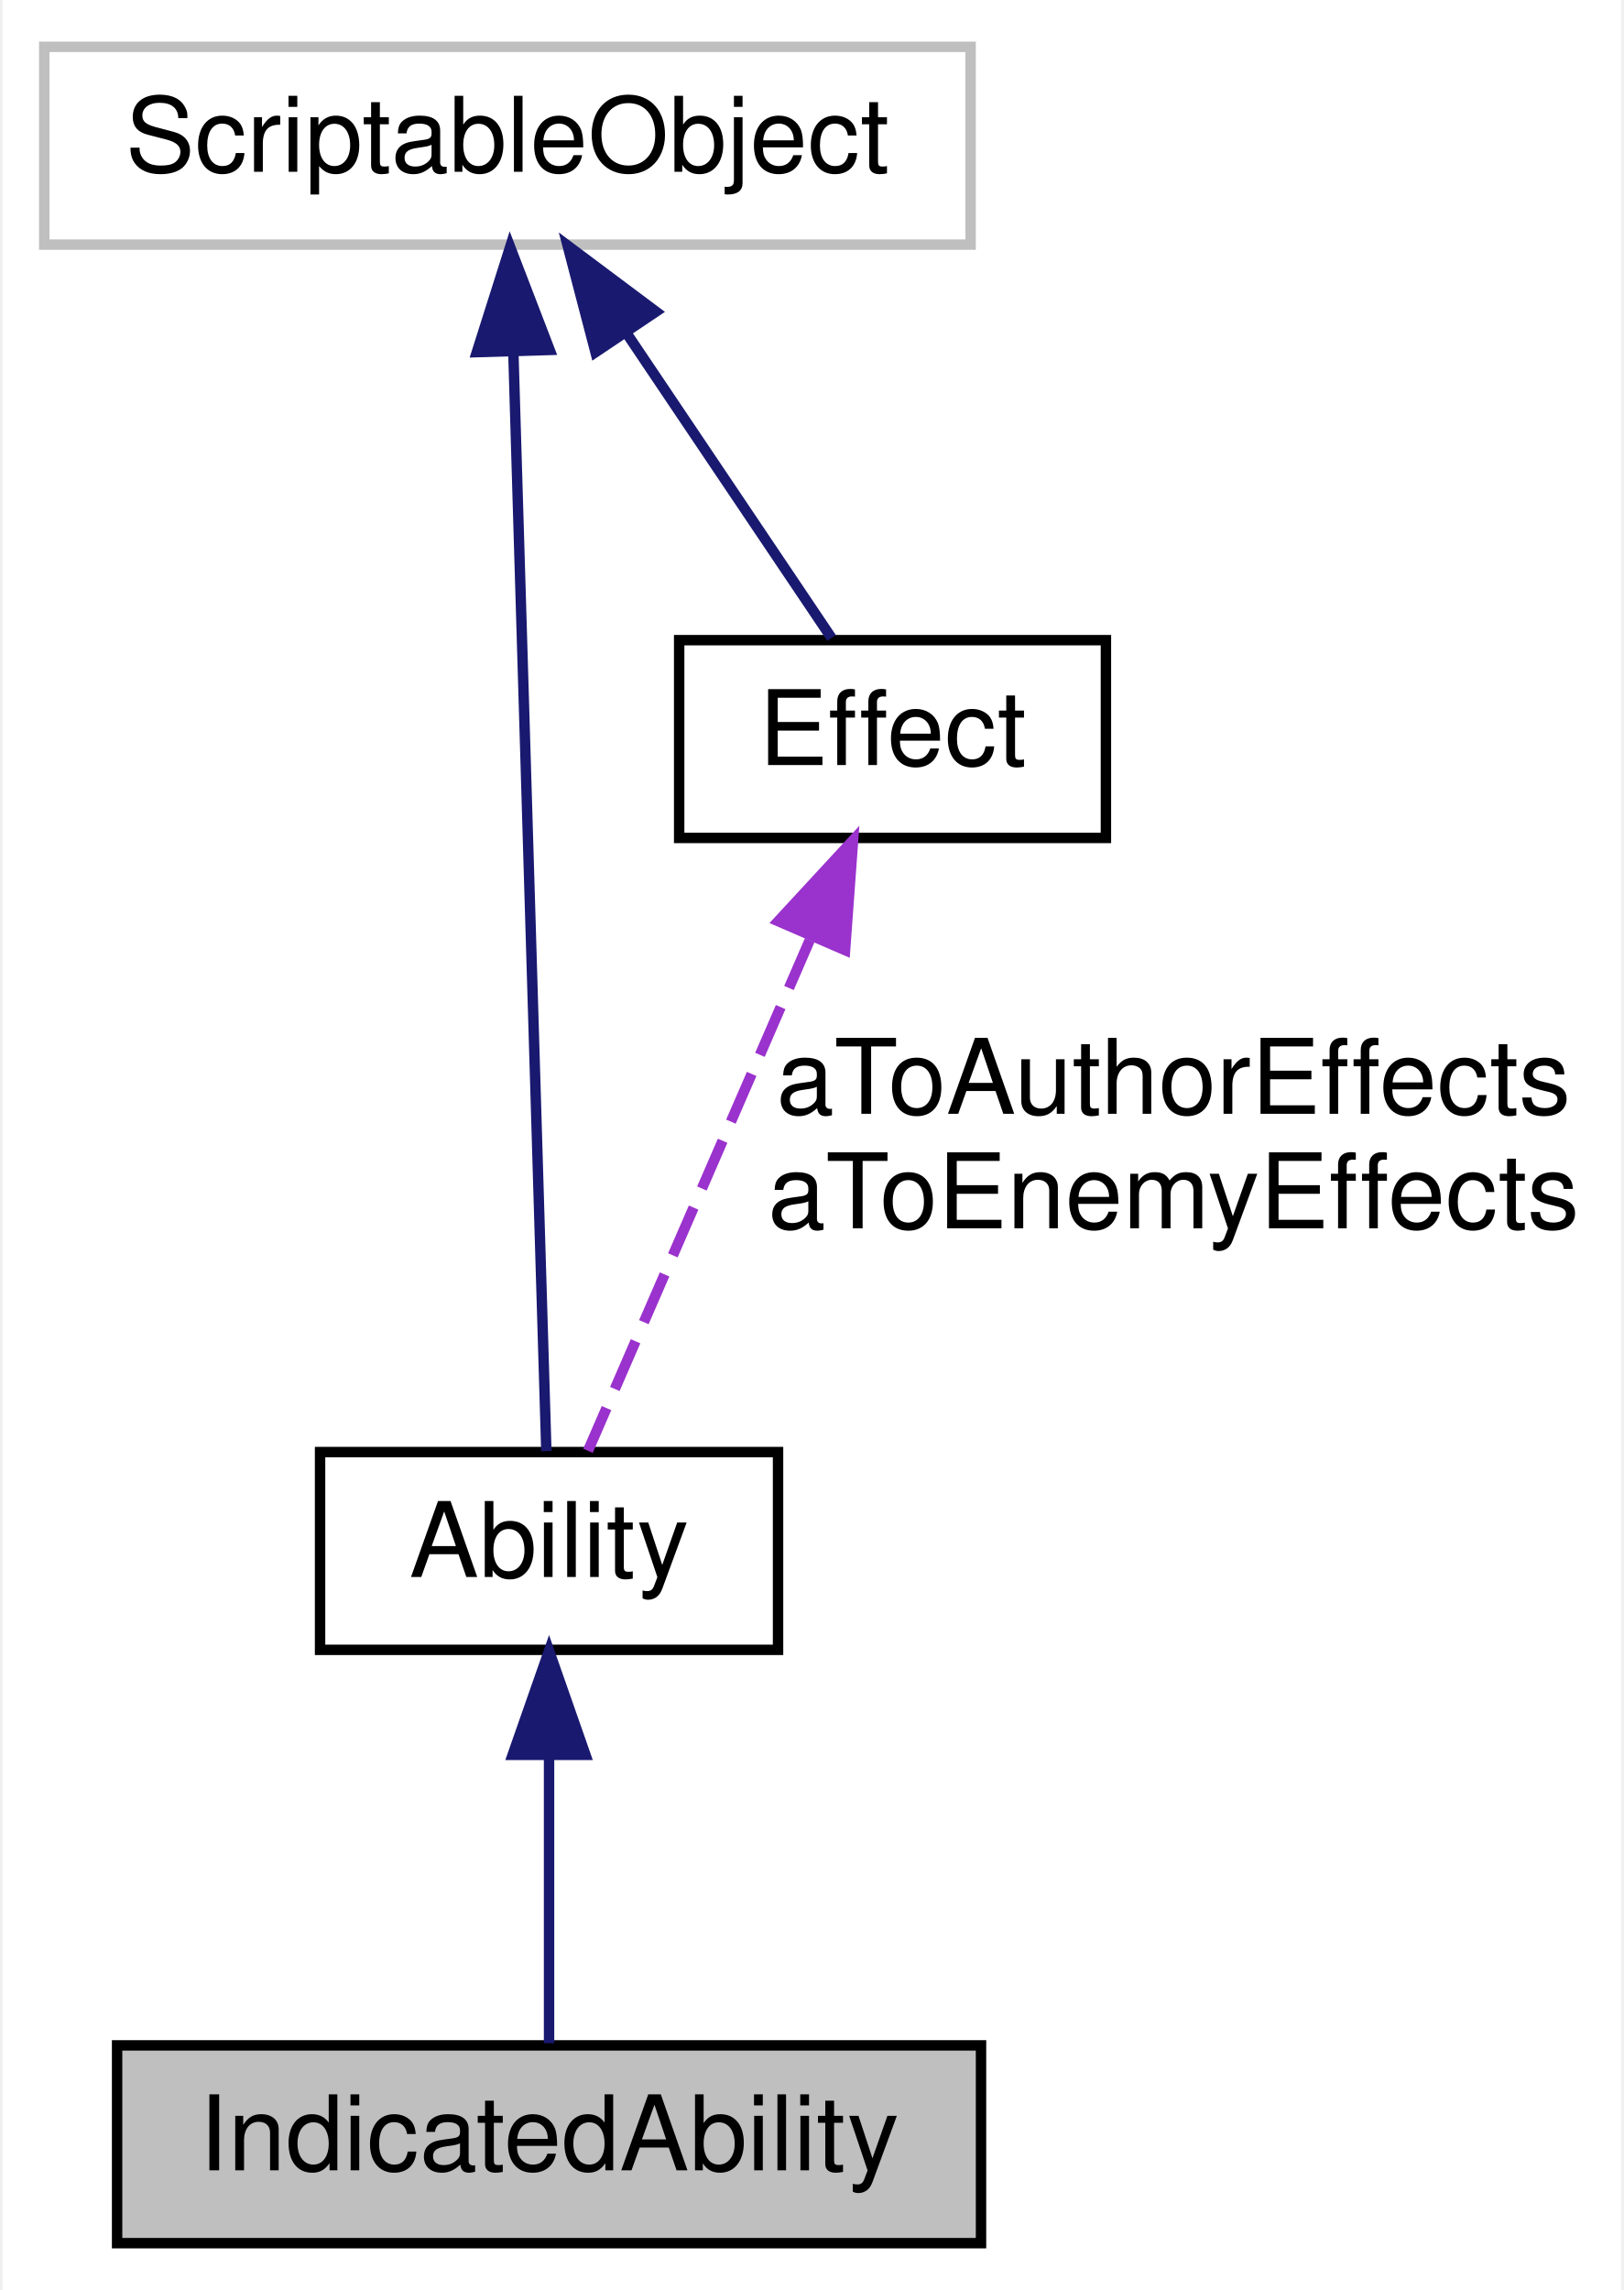
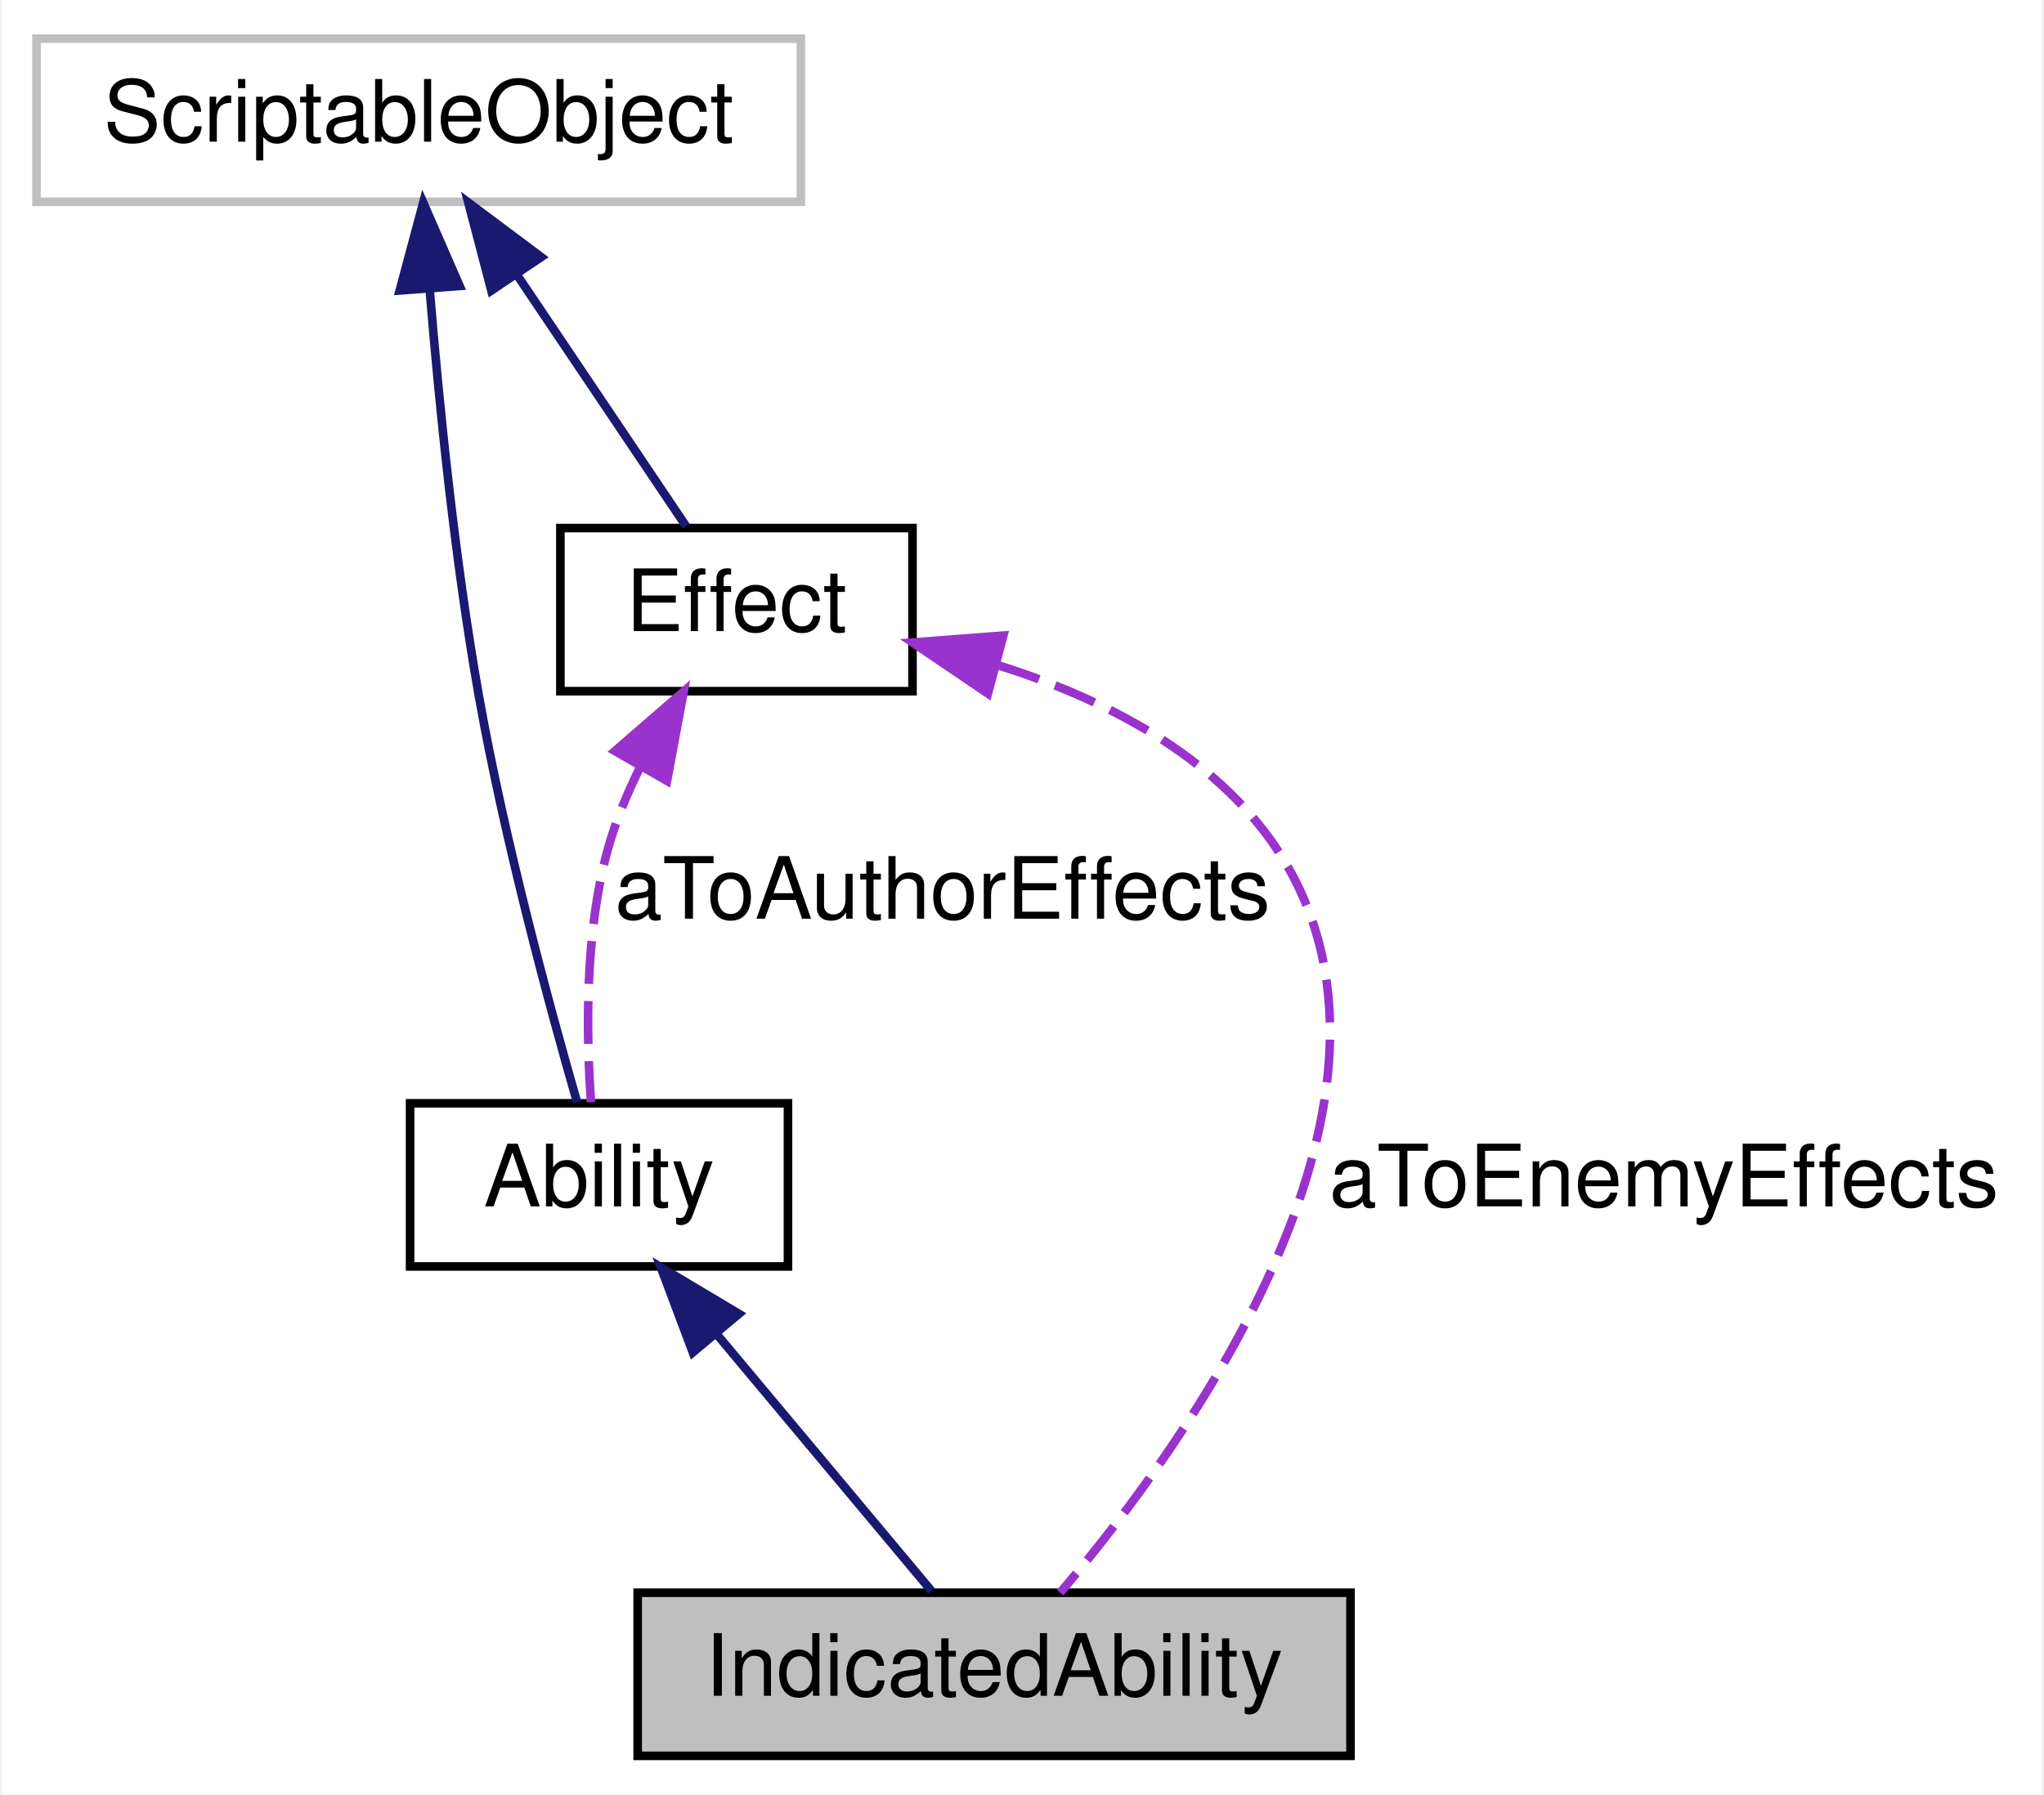
- <svg xmlns="http://www.w3.org/2000/svg" xmlns:xlink="http://www.w3.org/1999/xlink" width="156pt" height="220pt" viewBox="0.00 0.00 155.50 220.00">
-   <g id="graph0" class="graph" transform="scale(1 1) rotate(0) translate(4 216)">
-     <polygon fill="white" stroke="transparent" points="-4,4 -4,-216 151.5,-216 151.5,4 -4,4" />
+ <svg xmlns="http://www.w3.org/2000/svg" xmlns:xlink="http://www.w3.org/1999/xlink" width="238pt" height="209pt" viewBox="0.00 0.00 237.50 209.00">
+   <g id="graph0" class="graph" transform="scale(1 1) rotate(0) translate(4 205)">
+     <polygon fill="white" stroke="transparent" points="-4,4 -4,-205 233.5,-205 233.5,4 -4,4" />
    <g id="node1" class="node">
      <g id="a_node1">
        <a xlink:title="Encapsulador de les Ability que han de mostrar l'indicador">
-           <polygon fill="#bfbfbf" stroke="black" points="7,-0.5 7,-19.5 90,-19.5 90,-0.5 7,-0.5" />
-           <text text-anchor="middle" x="48.5" y="-7.5" font-family="Helvetica,sans-Serif" font-size="10.00">IndicatedAbility</text>
+           <polygon fill="#bfbfbf" stroke="black" points="70,-0.5 70,-19.5 153,-19.5 153,-0.5 70,-0.5" />
+           <text text-anchor="middle" x="111.5" y="-7.5" font-family="Helvetica,sans-Serif" font-size="10.00">IndicatedAbility</text>
        </a>
      </g>
    </g>
    <g id="node2" class="node">
      <g id="a_node2">
        <a xlink:href="class_ability.xhtml" target="_top" xlink:title=" ">
-           <polygon fill="white" stroke="black" points="26.5,-57.5 26.5,-76.5 70.5,-76.5 70.5,-57.5 26.5,-57.5" />
-           <text text-anchor="middle" x="48.5" y="-64.5" font-family="Helvetica,sans-Serif" font-size="10.00">Ability</text>
+           <polygon fill="white" stroke="black" points="43.5,-57.5 43.5,-76.5 87.5,-76.5 87.5,-57.5 43.5,-57.5" />
+           <text text-anchor="middle" x="65.5" y="-64.5" font-family="Helvetica,sans-Serif" font-size="10.00">Ability</text>
        </a>
      </g>
    </g>
    <g id="edge1" class="edge">
-       <path fill="none" stroke="midnightblue" d="M48.5,-47.12C48.5,-37.82 48.5,-27.06 48.5,-19.71" />
-       <polygon fill="midnightblue" stroke="midnightblue" points="45,-47.41 48.5,-57.41 52,-47.41 45,-47.41" />
+       <path fill="none" stroke="midnightblue" d="M79.27,-49.53C87.47,-39.74 97.53,-27.7 104.21,-19.71" />
+       <polygon fill="midnightblue" stroke="midnightblue" points="76.42,-47.49 72.69,-57.41 81.79,-51.98 76.42,-47.49" />
    </g>
    <g id="node3" class="node">
      <g id="a_node3">
        <a xlink:title=" ">
-           <polygon fill="white" stroke="#bfbfbf" points="0,-192.5 0,-211.5 89,-211.5 89,-192.5 0,-192.5" />
-           <text text-anchor="middle" x="44.5" y="-199.5" font-family="Helvetica,sans-Serif" font-size="10.00">ScriptableObject</text>
+           <polygon fill="white" stroke="#bfbfbf" points="0,-181.5 0,-200.5 89,-200.5 89,-181.5 0,-181.5" />
+           <text text-anchor="middle" x="44.5" y="-188.5" font-family="Helvetica,sans-Serif" font-size="10.00">ScriptableObject</text>
        </a>
      </g>
    </g>
    <g id="edge2" class="edge">
-       <path fill="none" stroke="midnightblue" d="M45.07,-182.13C45.95,-152.88 47.6,-97.76 48.24,-76.59" />
-       <polygon fill="midnightblue" stroke="midnightblue" points="41.56,-182.17 44.76,-192.27 48.56,-182.38 41.56,-182.17" />
+       <path fill="none" stroke="midnightblue" d="M45.79,-171.19C46.88,-157.93 48.7,-139.8 51.5,-124 54.51,-107.03 59.79,-87.58 62.94,-76.65" />
+       <polygon fill="midnightblue" stroke="midnightblue" points="42.29,-171.17 45.03,-181.4 49.27,-171.69 42.29,-171.17" />
    </g>
    <g id="node4" class="node">
      <g id="a_node4">
-         <a xlink:href="class_effect.xhtml" target="_top" xlink:title=" ">
-           <polygon fill="white" stroke="black" points="61,-135.5 61,-154.5 102,-154.5 102,-135.5 61,-135.5" />
-           <text text-anchor="middle" x="81.5" y="-142.5" font-family="Helvetica,sans-Serif" font-size="10.00">Effect</text>
+         <a xlink:href="class_effect.xhtml" target="_top" xlink:title="Abstract base info container class for an Effect.">
+           <polygon fill="white" stroke="black" points="61,-124.5 61,-143.5 102,-143.5 102,-124.5 61,-124.5" />
+           <text text-anchor="middle" x="81.5" y="-131.5" font-family="Helvetica,sans-Serif" font-size="10.00">Effect</text>
        </a>
      </g>
    </g>
    <g id="edge4" class="edge">
-       <path fill="none" stroke="midnightblue" d="M55.98,-183.94C62.49,-174.25 70.37,-162.54 75.64,-154.71" />
-       <polygon fill="midnightblue" stroke="midnightblue" points="52.96,-182.16 50.28,-192.41 58.77,-186.06 52.96,-182.16" />
+       <path fill="none" stroke="midnightblue" d="M55.98,-172.94C62.49,-163.25 70.37,-151.54 75.64,-143.71" />
+       <polygon fill="midnightblue" stroke="midnightblue" points="52.96,-171.16 50.28,-181.41 58.77,-175.06 52.96,-171.16" />
+     </g>
+     <g id="edge5" class="edge">
+       <path fill="none" stroke="#9a32cd" stroke-dasharray="5,2" d="M112,-127.51C124.25,-123.65 137.18,-117.1 144.5,-106 163.34,-77.43 133.99,-36.92 119.19,-19.5" />
+       <polygon fill="#9a32cd" stroke="#9a32cd" points="110.78,-124.22 102.01,-130.17 112.58,-130.98 110.78,-124.22" />
+       <text text-anchor="middle" x="189.5" y="-64.5" font-family="Helvetica,sans-Serif" font-size="10.00"> aToEnemyEffects</text>
    </g>
    <g id="edge3" class="edge">
-       <path fill="none" stroke="#9a32cd" stroke-dasharray="5,2" d="M73.54,-125.67C66.79,-110.11 57.39,-88.47 52.24,-76.62" />
-       <polygon fill="#9a32cd" stroke="#9a32cd" points="70.52,-127.5 77.71,-135.28 76.94,-124.72 70.52,-127.5" />
-       <text text-anchor="middle" x="108.5" y="-109" font-family="Helvetica,sans-Serif" font-size="10.00"> aToAuthorEffects</text>
-       <text text-anchor="middle" x="108.5" y="-98" font-family="Helvetica,sans-Serif" font-size="10.00">aToEnemyEffects</text>
+       <path fill="none" stroke="#9a32cd" stroke-dasharray="5,2" d="M70.22,-115.51C68.71,-112.44 67.38,-109.21 66.5,-106 63.82,-96.2 64,-84.44 64.57,-76.62" />
+       <polygon fill="#9a32cd" stroke="#9a32cd" points="67.35,-117.53 75.36,-124.47 73.42,-114.05 67.35,-117.53" />
+       <text text-anchor="middle" x="105.5" y="-98" font-family="Helvetica,sans-Serif" font-size="10.00"> aToAuthorEffects</text>
    </g>
  </g>
</svg>
